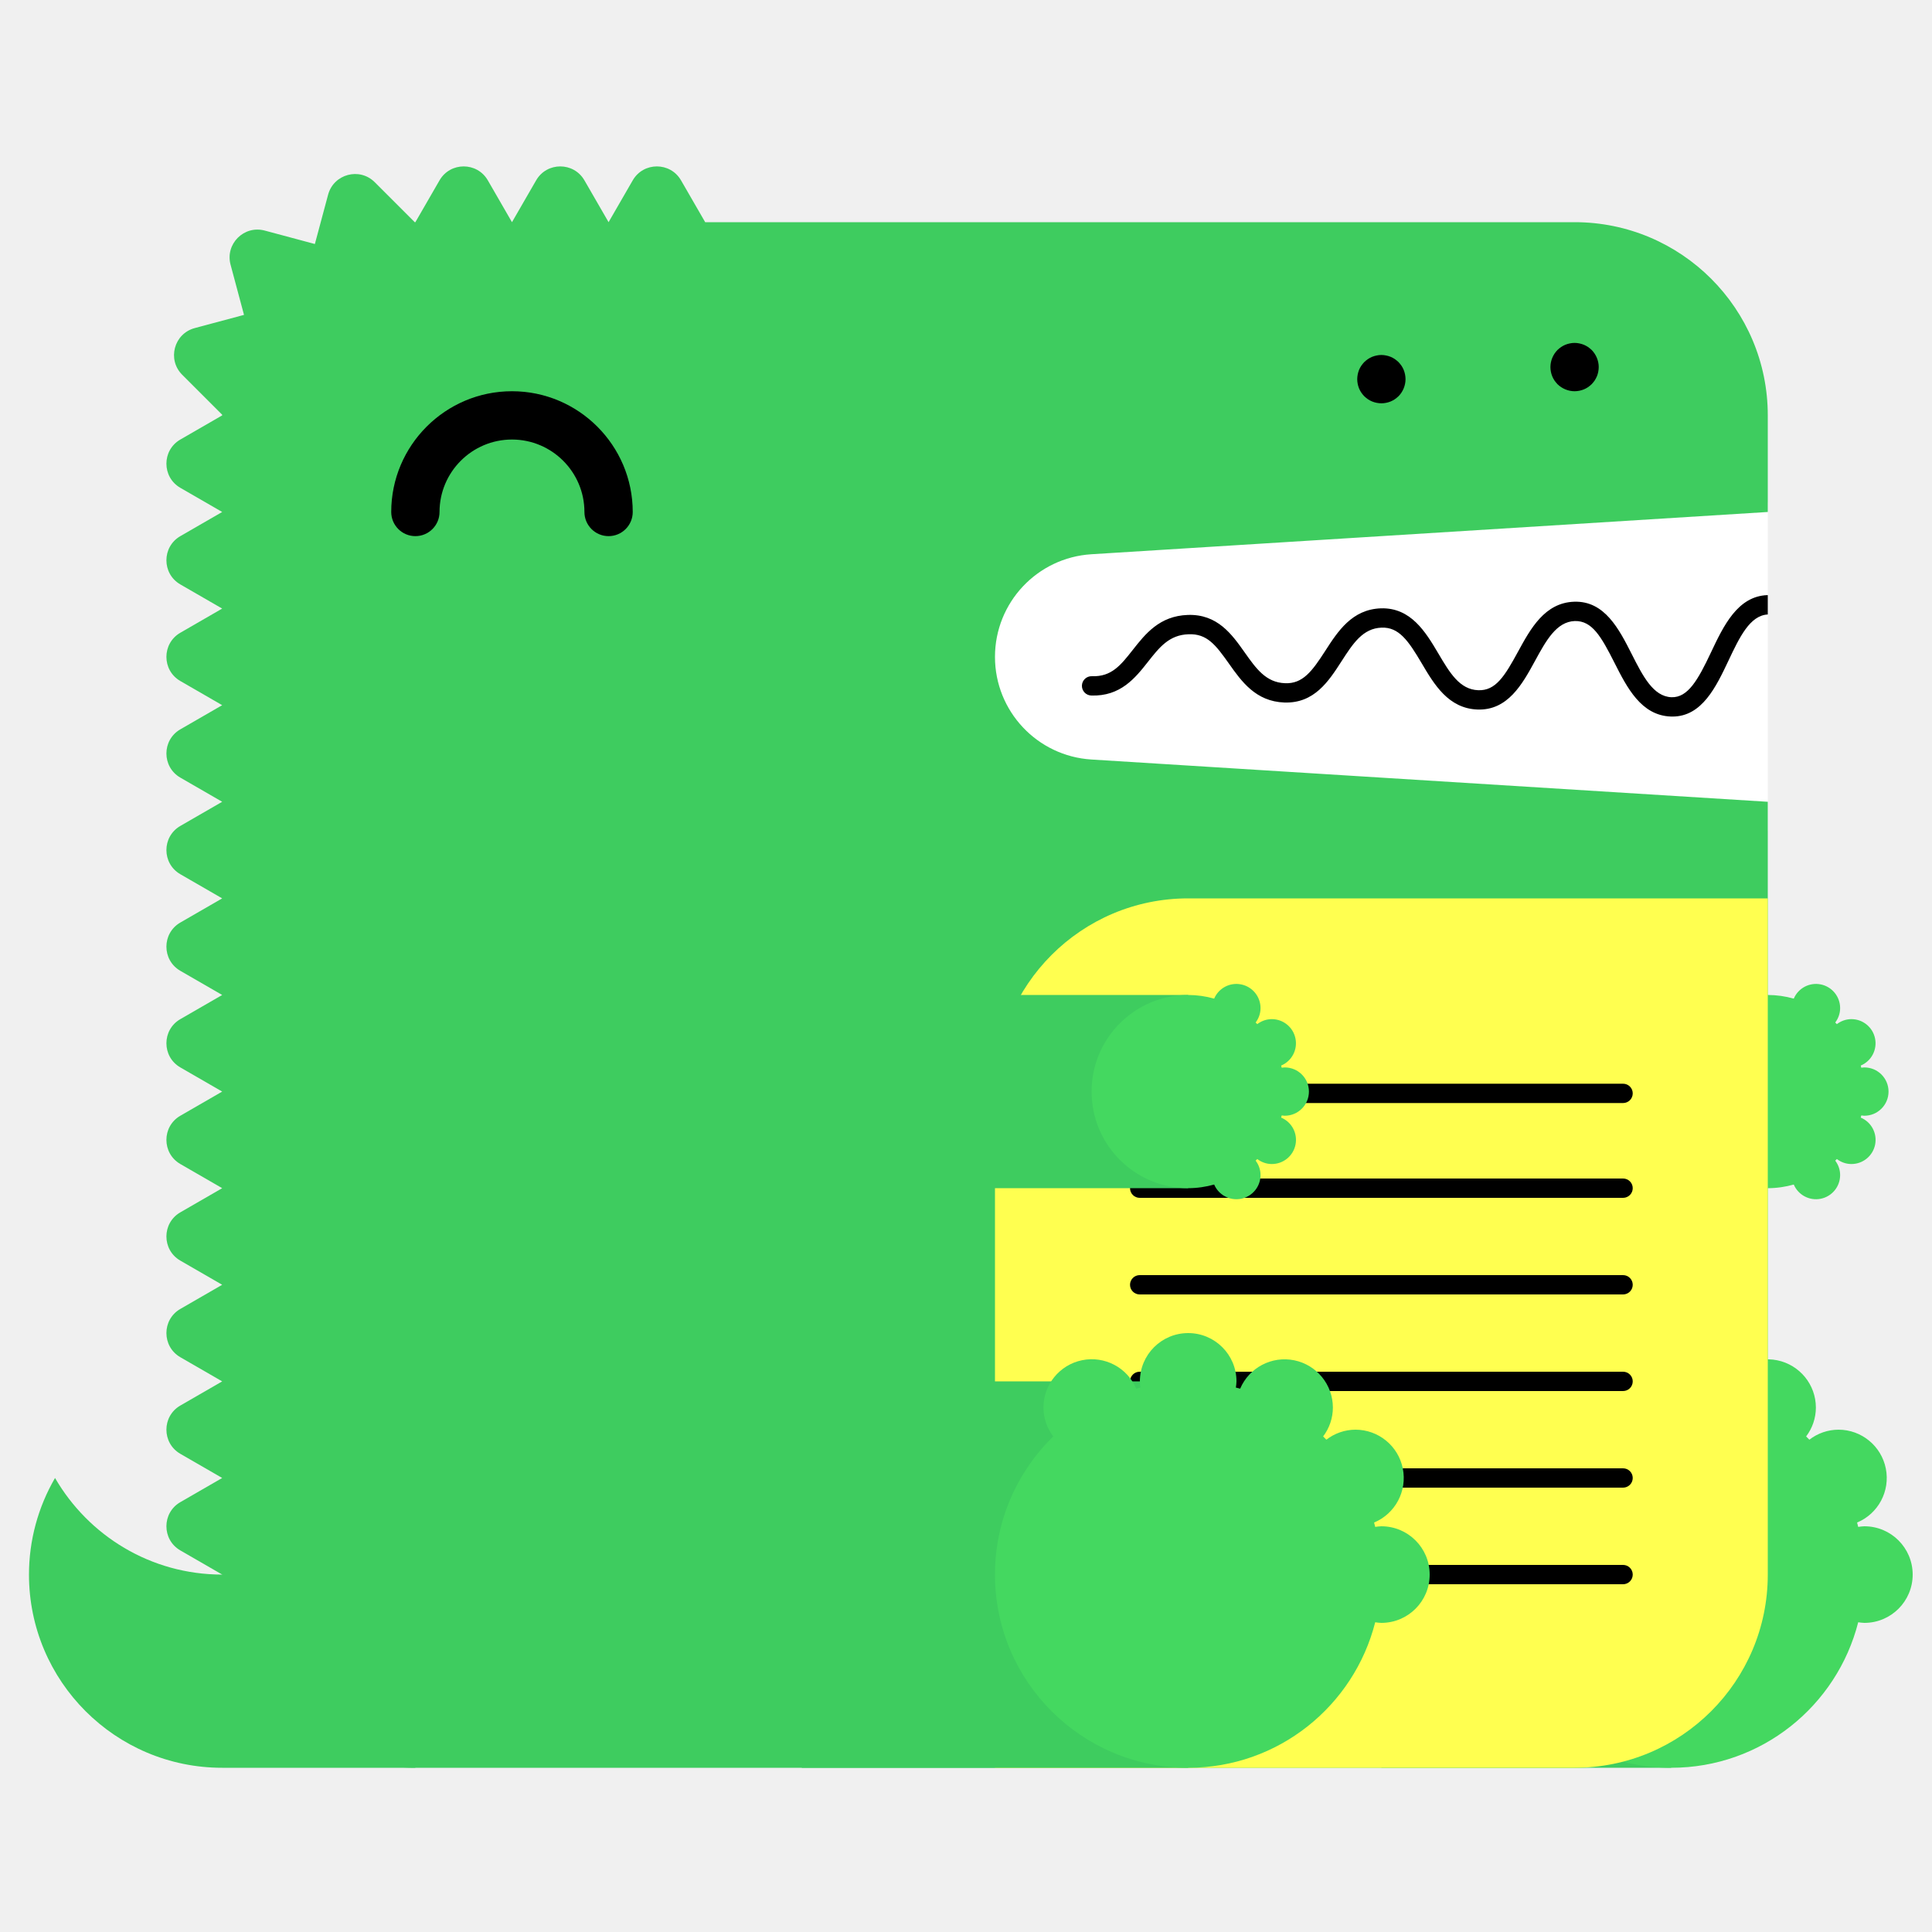
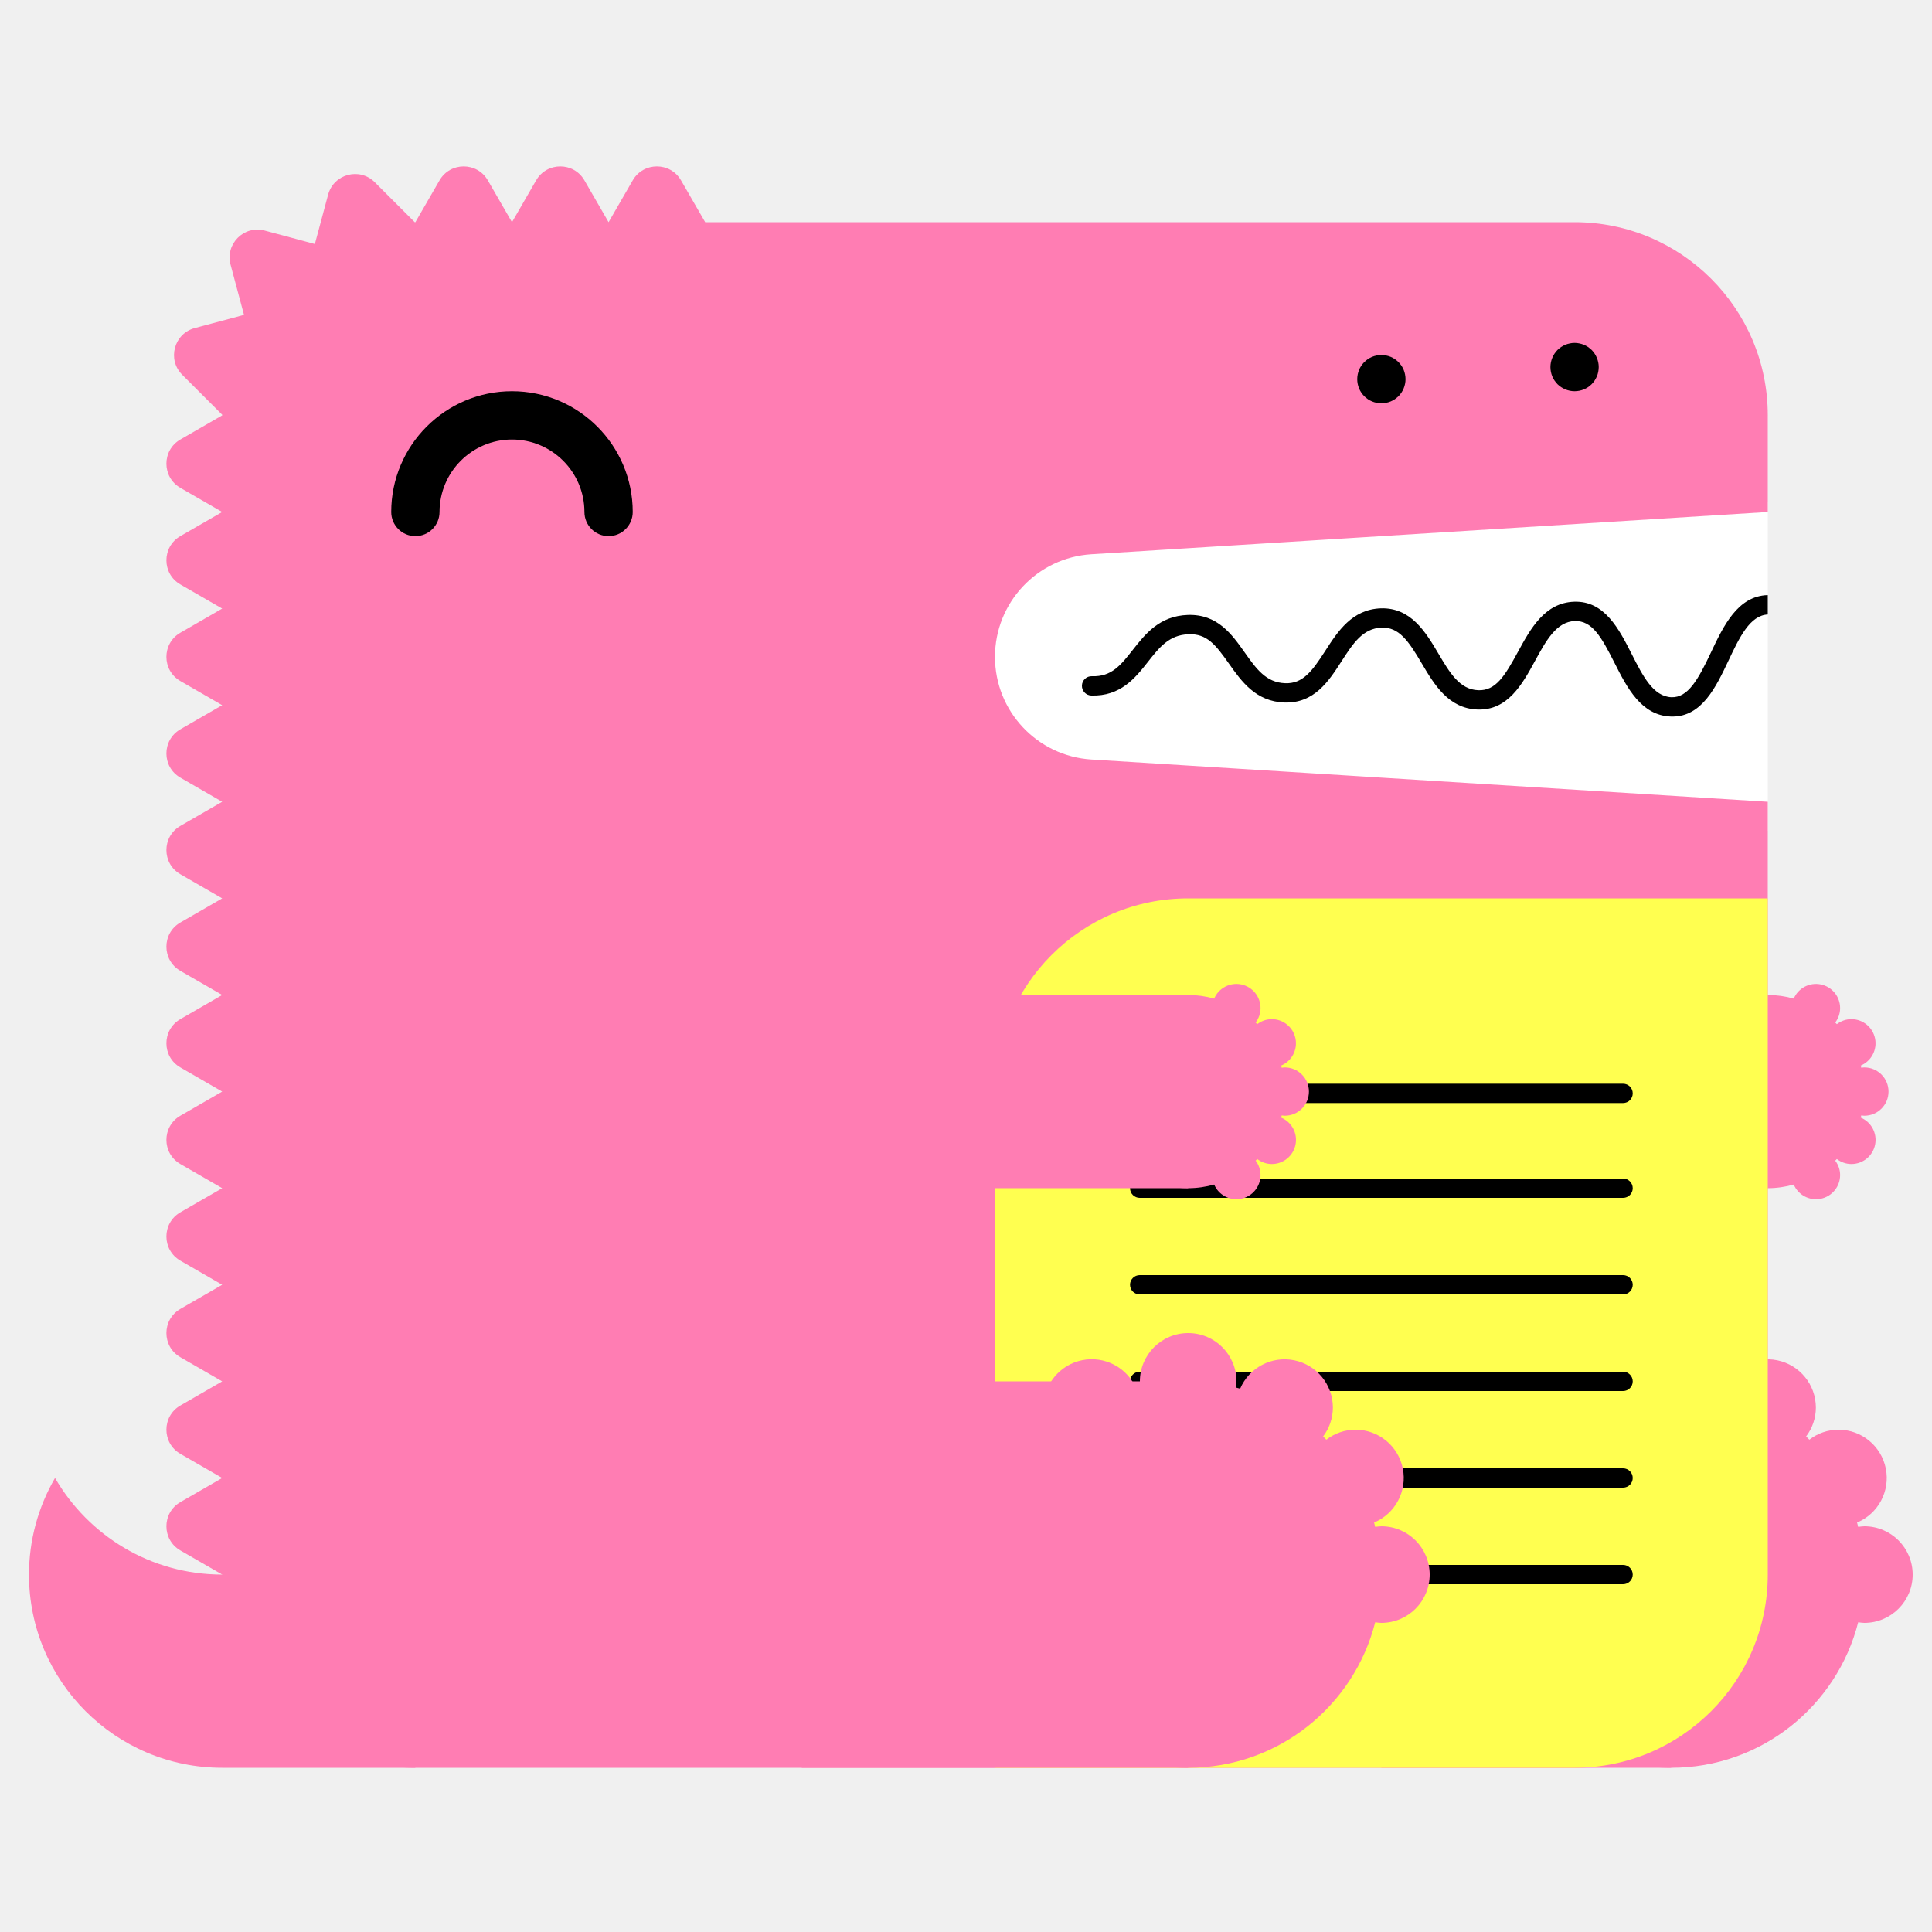
<svg xmlns="http://www.w3.org/2000/svg" width="200" height="200" viewBox="0 0 200 200">
  <g fill="none" fill-rule="evenodd">
    <path fill="#FFF" d="M99 52h84v34H99z" />
-     <path d="M23 163c-7.398 0-13.843-4.027-17.303-10A19.886 19.886 0 0 0 3 163c0 11.046 8.954 20 20 20h20v-20H23z" fill="#3ECC5F" />
-     <path d="M112.98 57.376L183 53V43c0-11.046-8.954-20-20-20H73l-2.5-4.33c-1.112-1.925-3.889-1.925-5 0L63 23l-2.5-4.33c-1.111-1.925-3.889-1.925-5 0L53 23l-2.5-4.33c-1.111-1.925-3.889-1.925-5 0L43 23c-.022 0-.042.003-.065.003l-4.142-4.141c-1.57-1.571-4.252-.853-4.828 1.294l-1.369 5.104-5.192-1.392c-2.148-.575-4.111 1.389-3.535 3.536l1.39 5.193-5.102 1.367c-2.148.576-2.867 3.259-1.296 4.83l4.142 4.142c0 .021-.003.042-.003.064l-4.33 2.5c-1.925 1.111-1.925 3.889 0 5L23 53l-4.33 2.5c-1.925 1.111-1.925 3.889 0 5L23 63l-4.33 2.5c-1.925 1.111-1.925 3.889 0 5L23 73l-4.33 2.5c-1.925 1.111-1.925 3.889 0 5L23 83l-4.33 2.5c-1.925 1.111-1.925 3.889 0 5L23 93l-4.33 2.5c-1.925 1.111-1.925 3.889 0 5L23 103l-4.33 2.5c-1.925 1.111-1.925 3.889 0 5L23 113l-4.33 2.5c-1.925 1.111-1.925 3.889 0 5L23 123l-4.33 2.5c-1.925 1.111-1.925 3.889 0 5L23 133l-4.33 2.5c-1.925 1.111-1.925 3.889 0 5L23 143l-4.33 2.5c-1.925 1.111-1.925 3.889 0 5L23 153l-4.33 2.5c-1.925 1.111-1.925 3.889 0 5L23 163c0 11.046 8.954 20 20 20h120c11.046 0 20-8.954 20-20V83l-70.02-4.376A10.645 10.645 0 0 1 103 68c0-5.621 4.37-10.273 9.98-10.624" fill="#3ECC5F" />
-     <path fill="#3ECC5F" d="M143 183h30v-40h-30z" />
-     <path d="M193 158c-.219 0-.428.037-.639.064-.038-.15-.074-.301-.116-.451A5 5 0 0 0 190.32 148a4.96 4.96 0 0 0-3.016 1.036 26.531 26.531 0 0 0-.335-.336 4.955 4.955 0 0 0 1.011-2.987 5 5 0 0 0-9.599-1.959c-.148-.042-.297-.077-.445-.115.027-.211.064-.42.064-.639a5 5 0 0 0-5-5 5 5 0 0 0-5 5c0 .219.037.428.064.639-.148.038-.297.073-.445.115a4.998 4.998 0 0 0-9.599 1.959c0 1.125.384 2.151 1.011 2.987-3.717 3.632-6.031 8.693-6.031 14.3 0 11.046 8.954 20 20 20 9.339 0 17.16-6.41 19.361-15.064.211.027.42.064.639.064a5 5 0 0 0 5-5 5 5 0 0 0-5-5" fill="#44D860" />
-     <path fill="#3ECC5F" d="M153 123h30v-20h-30z" />
-     <path d="M193 115.5a2.5 2.5 0 1 0 0-5c-.109 0-.214.019-.319.032-.02-.075-.037-.15-.058-.225a2.501 2.501 0 0 0-.963-4.807c-.569 0-1.088.197-1.508.518a6.653 6.653 0 0 0-.168-.168c.314-.417.506-.931.506-1.494a2.5 2.5 0 0 0-4.8-.979A9.987 9.987 0 0 0 183 103c-5.522 0-10 4.478-10 10s4.478 10 10 10c.934 0 1.833-.138 2.69-.377a2.5 2.5 0 0 0 4.8-.979c0-.563-.192-1.077-.506-1.494.057-.055.113-.111.168-.168.42.321.939.518 1.508.518a2.5 2.5 0 0 0 .963-4.807c.021-.074.038-.15.058-.225.105.013.21.032.319.032" fill="#44D860" />
+     <path d="M23 163c-7.398 0-13.843-4.027-17.303-10A19.886 19.886 0 0 0 3 163c0 11.046 8.954 20 20 20h20v-20H23z" fill="#FF7DB3" />
+     <path d="M112.98 57.376L183 53V43c0-11.046-8.954-20-20-20H73l-2.5-4.33c-1.112-1.925-3.889-1.925-5 0L63 23l-2.5-4.33c-1.111-1.925-3.889-1.925-5 0L53 23l-2.5-4.33c-1.111-1.925-3.889-1.925-5 0L43 23c-.022 0-.042.003-.065.003l-4.142-4.141c-1.57-1.571-4.252-.853-4.828 1.294l-1.369 5.104-5.192-1.392c-2.148-.575-4.111 1.389-3.535 3.536l1.39 5.193-5.102 1.367c-2.148.576-2.867 3.259-1.296 4.83l4.142 4.142c0 .021-.003.042-.003.064l-4.33 2.5c-1.925 1.111-1.925 3.889 0 5L23 53l-4.33 2.5c-1.925 1.111-1.925 3.889 0 5L23 63l-4.33 2.5c-1.925 1.111-1.925 3.889 0 5L23 73l-4.33 2.5c-1.925 1.111-1.925 3.889 0 5L23 83l-4.33 2.5c-1.925 1.111-1.925 3.889 0 5L23 93l-4.33 2.5c-1.925 1.111-1.925 3.889 0 5L23 103l-4.33 2.5c-1.925 1.111-1.925 3.889 0 5L23 113l-4.33 2.5c-1.925 1.111-1.925 3.889 0 5L23 123l-4.33 2.5c-1.925 1.111-1.925 3.889 0 5L23 133l-4.33 2.5c-1.925 1.111-1.925 3.889 0 5L23 143l-4.33 2.5c-1.925 1.111-1.925 3.889 0 5L23 153l-4.33 2.5c-1.925 1.111-1.925 3.889 0 5L23 163c0 11.046 8.954 20 20 20h120c11.046 0 20-8.954 20-20V83l-70.02-4.376A10.645 10.645 0 0 1 103 68c0-5.621 4.37-10.273 9.98-10.624" fill="#FF7DB3" />
+     <path fill="#FF7DB3" d="M143 183h30v-40h-30z" />
+     <path d="M193 158c-.219 0-.428.037-.639.064-.038-.15-.074-.301-.116-.451A5 5 0 0 0 190.32 148a4.96 4.96 0 0 0-3.016 1.036 26.531 26.531 0 0 0-.335-.336 4.955 4.955 0 0 0 1.011-2.987 5 5 0 0 0-9.599-1.959c-.148-.042-.297-.077-.445-.115.027-.211.064-.42.064-.639a5 5 0 0 0-5-5 5 5 0 0 0-5 5c0 .219.037.428.064.639-.148.038-.297.073-.445.115a4.998 4.998 0 0 0-9.599 1.959c0 1.125.384 2.151 1.011 2.987-3.717 3.632-6.031 8.693-6.031 14.3 0 11.046 8.954 20 20 20 9.339 0 17.16-6.41 19.361-15.064.211.027.42.064.639.064a5 5 0 0 0 5-5 5 5 0 0 0-5-5" fill="#FF7DB3" />
+     <path fill="#FF7DB3" d="M153 123h30v-20h-30z" />
+     <path d="M193 115.5a2.5 2.5 0 1 0 0-5c-.109 0-.214.019-.319.032-.02-.075-.037-.15-.058-.225a2.501 2.501 0 0 0-.963-4.807c-.569 0-1.088.197-1.508.518a6.653 6.653 0 0 0-.168-.168c.314-.417.506-.931.506-1.494a2.5 2.5 0 0 0-4.8-.979A9.987 9.987 0 0 0 183 103c-5.522 0-10 4.478-10 10s4.478 10 10 10c.934 0 1.833-.138 2.69-.377a2.5 2.5 0 0 0 4.8-.979c0-.563-.192-1.077-.506-1.494.057-.055.113-.111.168-.168.42.321.939.518 1.508.518a2.5 2.5 0 0 0 .963-4.807c.021-.074.038-.15.058-.225.105.013.21.032.319.032" fill="#FF7DB3" />
    <path d="M63 55.5a2.5 2.5 0 0 1-2.5-2.5c0-4.136-3.364-7.5-7.5-7.5s-7.5 3.364-7.5 7.5a2.5 2.5 0 1 1-5 0c0-6.893 5.607-12.5 12.5-12.5S65.5 46.107 65.5 53a2.5 2.5 0 0 1-2.5 2.5" fill="#000" />
    <path d="M103 183h60c11.046 0 20-8.954 20-20V93h-60c-11.046 0-20 8.954-20 20v70z" fill="#FFFF50" />
    <path d="M168.02 124h-50.04a1 1 0 1 1 0-2h50.04a1 1 0 1 1 0 2m0 20h-50.04a1 1 0 1 1 0-2h50.04a1 1 0 1 1 0 2m0 20h-50.04a1 1 0 1 1 0-2h50.04a1 1 0 1 1 0 2m0-49.814h-50.04a1 1 0 1 1 0-2h50.04a1 1 0 1 1 0 2m0 19.814h-50.04a1 1 0 1 1 0-2h50.04a1 1 0 1 1 0 2m0 20h-50.04a1 1 0 1 1 0-2h50.04a1 1 0 1 1 0 2M183 61.611c-.012 0-.022-.006-.034-.005-3.09.105-4.552 3.196-5.842 5.923-1.346 2.85-2.387 4.703-4.093 4.647-1.889-.068-2.969-2.202-4.113-4.46-1.314-2.594-2.814-5.536-5.963-5.426-3.046.104-4.513 2.794-5.807 5.167-1.377 2.528-2.314 4.065-4.121 3.994-1.927-.07-2.951-1.805-4.136-3.813-1.321-2.236-2.848-4.75-5.936-4.664-2.994.103-4.465 2.385-5.763 4.4-1.373 2.13-2.335 3.428-4.165 3.351-1.973-.07-2.992-1.51-4.171-3.177-1.324-1.873-2.816-3.993-5.895-3.89-2.928.1-4.399 1.97-5.696 3.618-1.232 1.564-2.194 2.802-4.229 2.724a1 1 0 0 0-.072 2c3.017.101 4.545-1.8 5.872-3.487 1.177-1.496 2.193-2.787 4.193-2.855 1.926-.082 2.829 1.115 4.195 3.045 1.297 1.834 2.769 3.914 5.731 4.021 3.103.104 4.596-2.215 5.918-4.267 1.182-1.834 2.202-3.417 4.15-3.484 1.793-.067 2.769 1.35 4.145 3.681 1.297 2.197 2.766 4.686 5.787 4.796 3.125.108 4.634-2.62 5.949-5.035 1.139-2.088 2.214-4.06 4.119-4.126 1.793-.042 2.728 1.595 4.111 4.33 1.292 2.553 2.757 5.445 5.825 5.556l.169.003c3.064 0 4.518-3.075 5.805-5.794 1.139-2.41 2.217-4.68 4.067-4.773v-2z" fill="#000" />
-     <path fill="#3ECC5F" d="M83 183h40v-40H83z" />
-     <path d="M143 158c-.219 0-.428.037-.639.064-.038-.15-.074-.301-.116-.451A5 5 0 0 0 140.32 148a4.96 4.96 0 0 0-3.016 1.036 26.531 26.531 0 0 0-.335-.336 4.955 4.955 0 0 0 1.011-2.987 5 5 0 0 0-9.599-1.959c-.148-.042-.297-.077-.445-.115.027-.211.064-.42.064-.639a5 5 0 0 0-5-5 5 5 0 0 0-5 5c0 .219.037.428.064.639-.148.038-.297.073-.445.115a4.998 4.998 0 0 0-9.599 1.959c0 1.125.384 2.151 1.011 2.987-3.717 3.632-6.031 8.693-6.031 14.3 0 11.046 8.954 20 20 20 9.339 0 17.16-6.41 19.361-15.064.211.027.42.064.639.064a5 5 0 0 0 5-5 5 5 0 0 0-5-5" fill="#44D860" />
-     <path fill="#3ECC5F" d="M83 123h40v-20H83z" />
-     <path d="M133 115.5a2.5 2.5 0 1 0 0-5c-.109 0-.214.019-.319.032-.02-.075-.037-.15-.058-.225a2.501 2.501 0 0 0-.963-4.807c-.569 0-1.088.197-1.508.518a6.653 6.653 0 0 0-.168-.168c.314-.417.506-.931.506-1.494a2.5 2.5 0 0 0-4.8-.979A9.987 9.987 0 0 0 123 103c-5.522 0-10 4.478-10 10s4.478 10 10 10c.934 0 1.833-.138 2.69-.377a2.5 2.5 0 0 0 4.8-.979c0-.563-.192-1.077-.506-1.494.057-.055.113-.111.168-.168.42.321.939.518 1.508.518a2.5 2.5 0 0 0 .963-4.807c.021-.074.038-.15.058-.225.105.013.21.032.319.032" fill="#44D860" />
+     <path fill="#FF7DB3" d="M83 183h40v-40H83z" />
+     <path d="M143 158c-.219 0-.428.037-.639.064-.038-.15-.074-.301-.116-.451A5 5 0 0 0 140.32 148a4.96 4.96 0 0 0-3.016 1.036 26.531 26.531 0 0 0-.335-.336 4.955 4.955 0 0 0 1.011-2.987 5 5 0 0 0-9.599-1.959c-.148-.042-.297-.077-.445-.115.027-.211.064-.42.064-.639a5 5 0 0 0-5-5 5 5 0 0 0-5 5c0 .219.037.428.064.639-.148.038-.297.073-.445.115a4.998 4.998 0 0 0-9.599 1.959c0 1.125.384 2.151 1.011 2.987-3.717 3.632-6.031 8.693-6.031 14.3 0 11.046 8.954 20 20 20 9.339 0 17.16-6.41 19.361-15.064.211.027.42.064.639.064a5 5 0 0 0 5-5 5 5 0 0 0-5-5" fill="#FF7DB3" />
+     <path fill="#FF7DB3" d="M83 123h40v-20H83z" />
+     <path d="M133 115.5a2.5 2.5 0 1 0 0-5c-.109 0-.214.019-.319.032-.02-.075-.037-.15-.058-.225a2.501 2.501 0 0 0-.963-4.807c-.569 0-1.088.197-1.508.518a6.653 6.653 0 0 0-.168-.168c.314-.417.506-.931.506-1.494a2.5 2.5 0 0 0-4.8-.979A9.987 9.987 0 0 0 123 103c-5.522 0-10 4.478-10 10s4.478 10 10 10c.934 0 1.833-.138 2.69-.377a2.5 2.5 0 0 0 4.8-.979c0-.563-.192-1.077-.506-1.494.057-.055.113-.111.168-.168.42.321.939.518 1.508.518a2.5 2.5 0 0 0 .963-4.807c.021-.074.038-.15.058-.225.105.013.21.032.319.032" fill="#FF7DB3" />
    <path d="M143 41.75c-.16 0-.33-.02-.49-.05a2.52 2.52 0 0 1-.47-.14c-.15-.06-.29-.14-.431-.23-.13-.09-.259-.2-.38-.31-.109-.12-.219-.24-.309-.38s-.17-.28-.231-.43a2.619 2.619 0 0 1-.189-.96c0-.16.02-.33.05-.49.03-.16.08-.31.139-.47.061-.15.141-.29.231-.43.09-.13.2-.26.309-.38.121-.11.25-.22.38-.31.141-.09.281-.17.431-.23.149-.06.31-.11.47-.14.32-.07.65-.07.98 0 .159.03.32.08.47.14.149.06.29.14.43.23.13.09.259.2.38.31.11.12.22.25.31.38.09.14.17.28.23.43.06.16.11.31.14.47.029.16.05.33.05.49 0 .66-.271 1.31-.73 1.77-.121.11-.25.22-.38.31-.14.09-.281.17-.43.23a2.565 2.565 0 0 1-.96.19m20-1.25c-.66 0-1.3-.27-1.771-.73a3.802 3.802 0 0 1-.309-.38c-.09-.14-.17-.28-.231-.43a2.619 2.619 0 0 1-.189-.96c0-.66.27-1.3.729-1.77.121-.11.25-.22.38-.31.141-.09.281-.17.431-.23.149-.06.31-.11.47-.14.32-.07.66-.07.98 0 .159.03.32.08.47.14.149.06.29.14.43.23.13.09.259.2.38.31.459.47.73 1.11.73 1.77 0 .16-.021.33-.05.49-.03.16-.08.32-.14.47-.07.15-.14.29-.23.43-.09.13-.2.26-.31.38-.121.11-.25.22-.38.31-.14.09-.281.17-.43.23a2.565 2.565 0 0 1-.96.19" fill="#000" />
  </g>
</svg>
